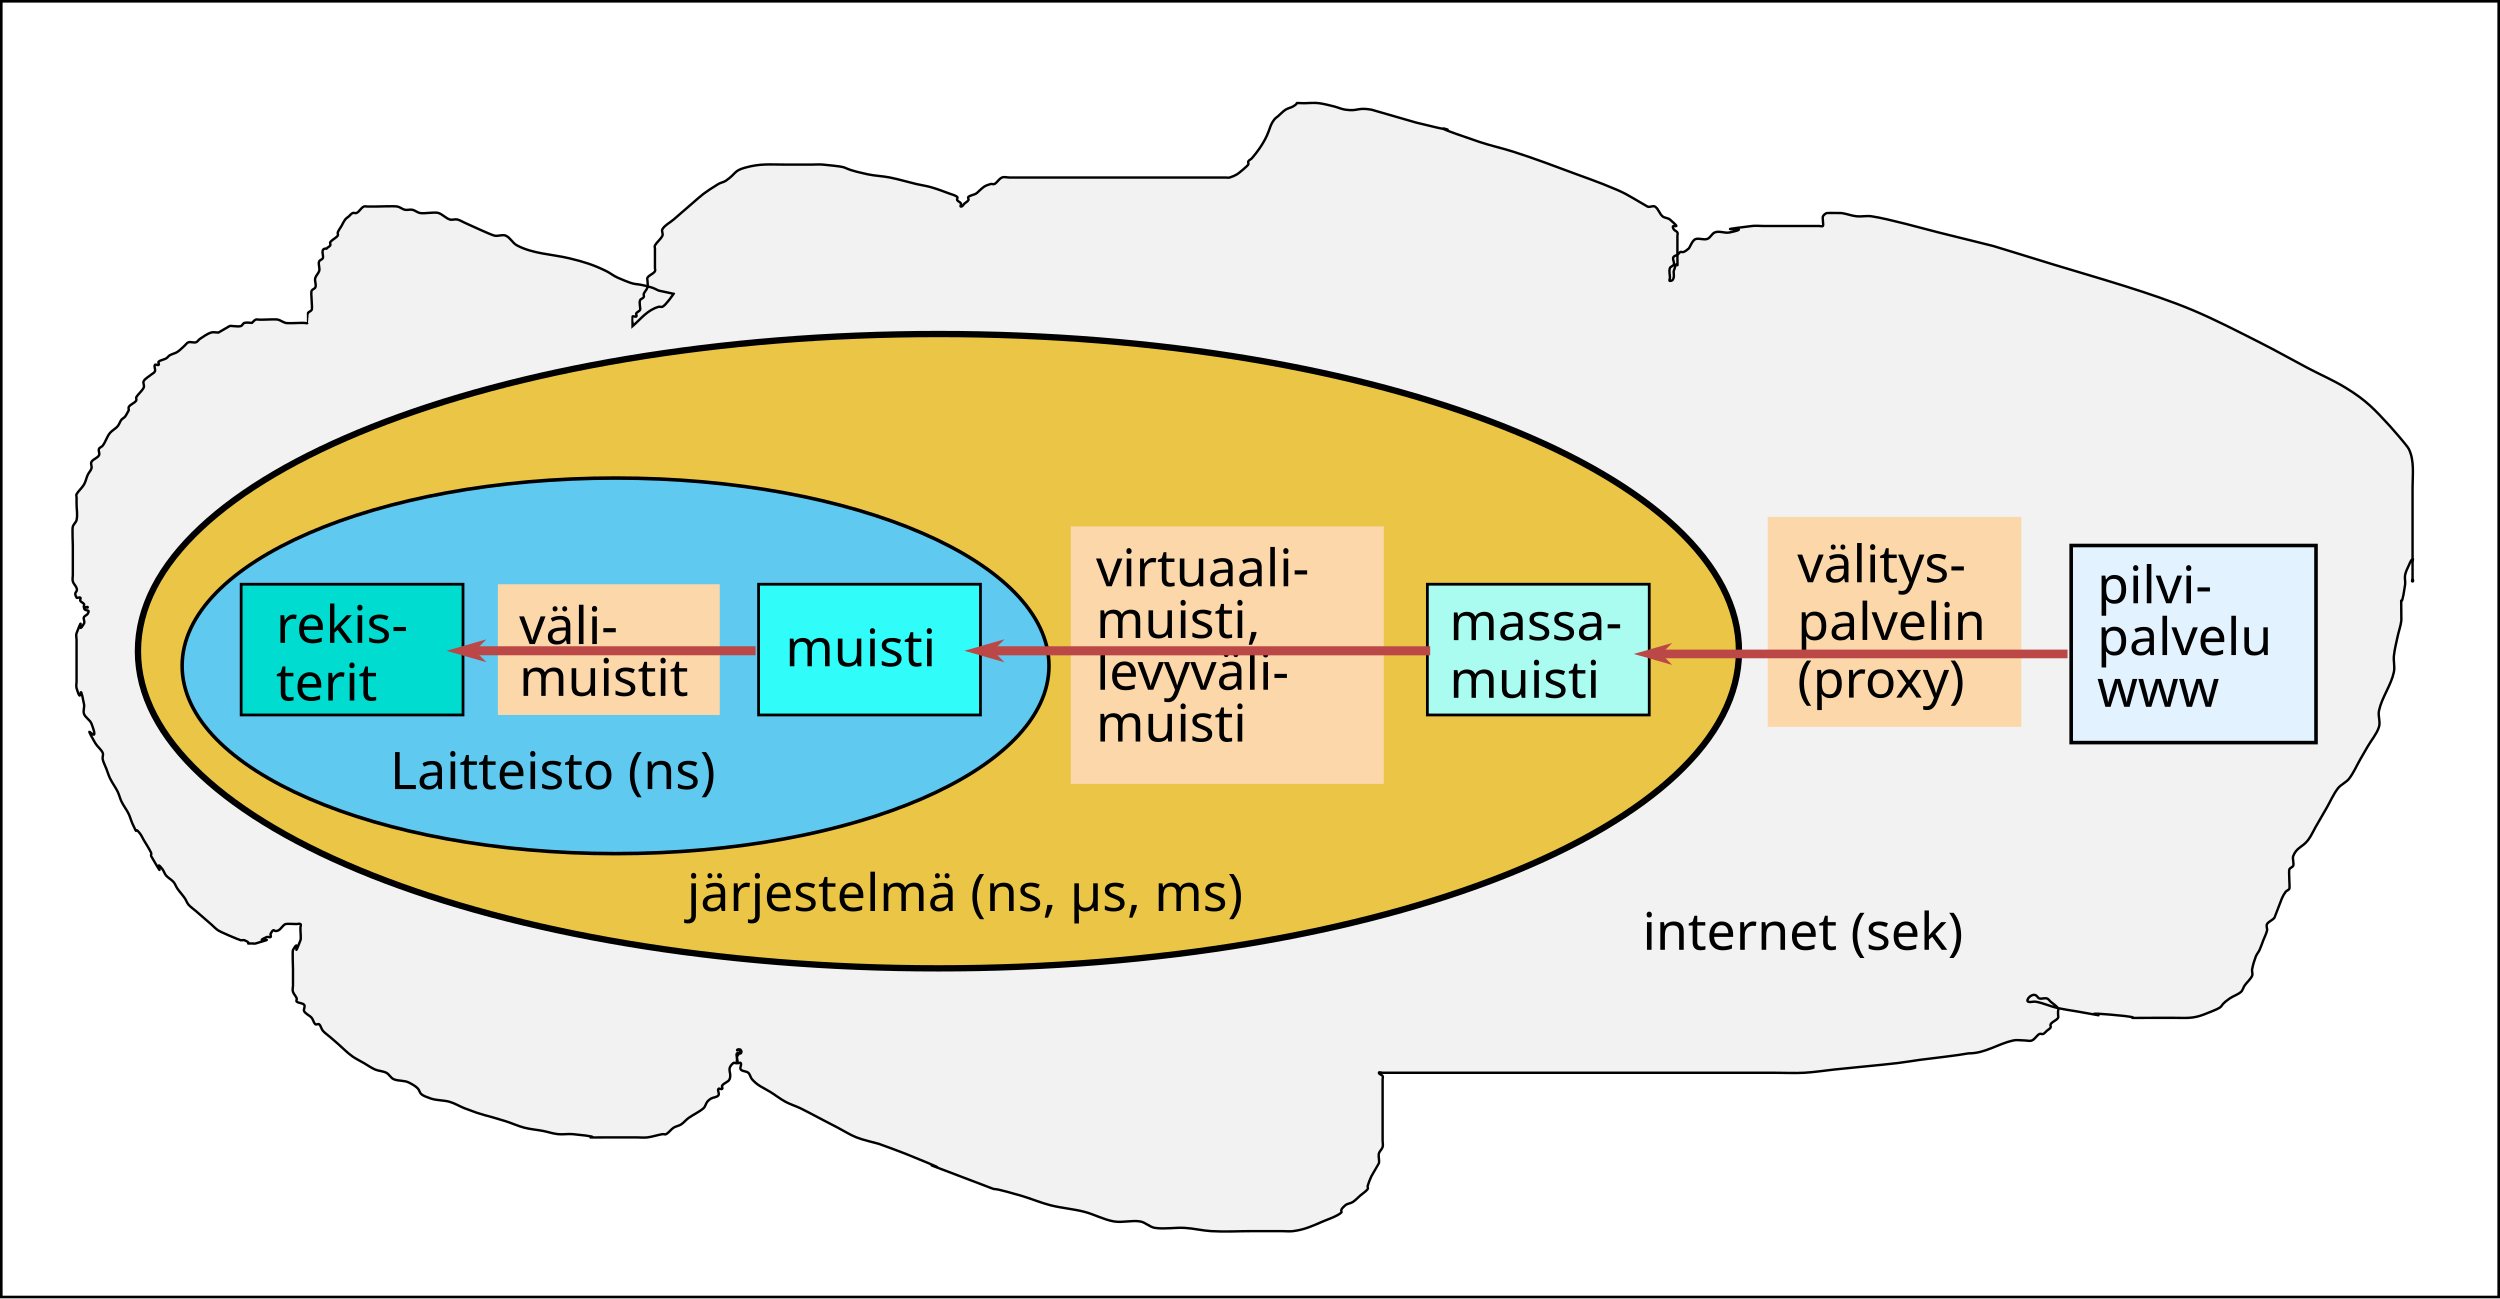
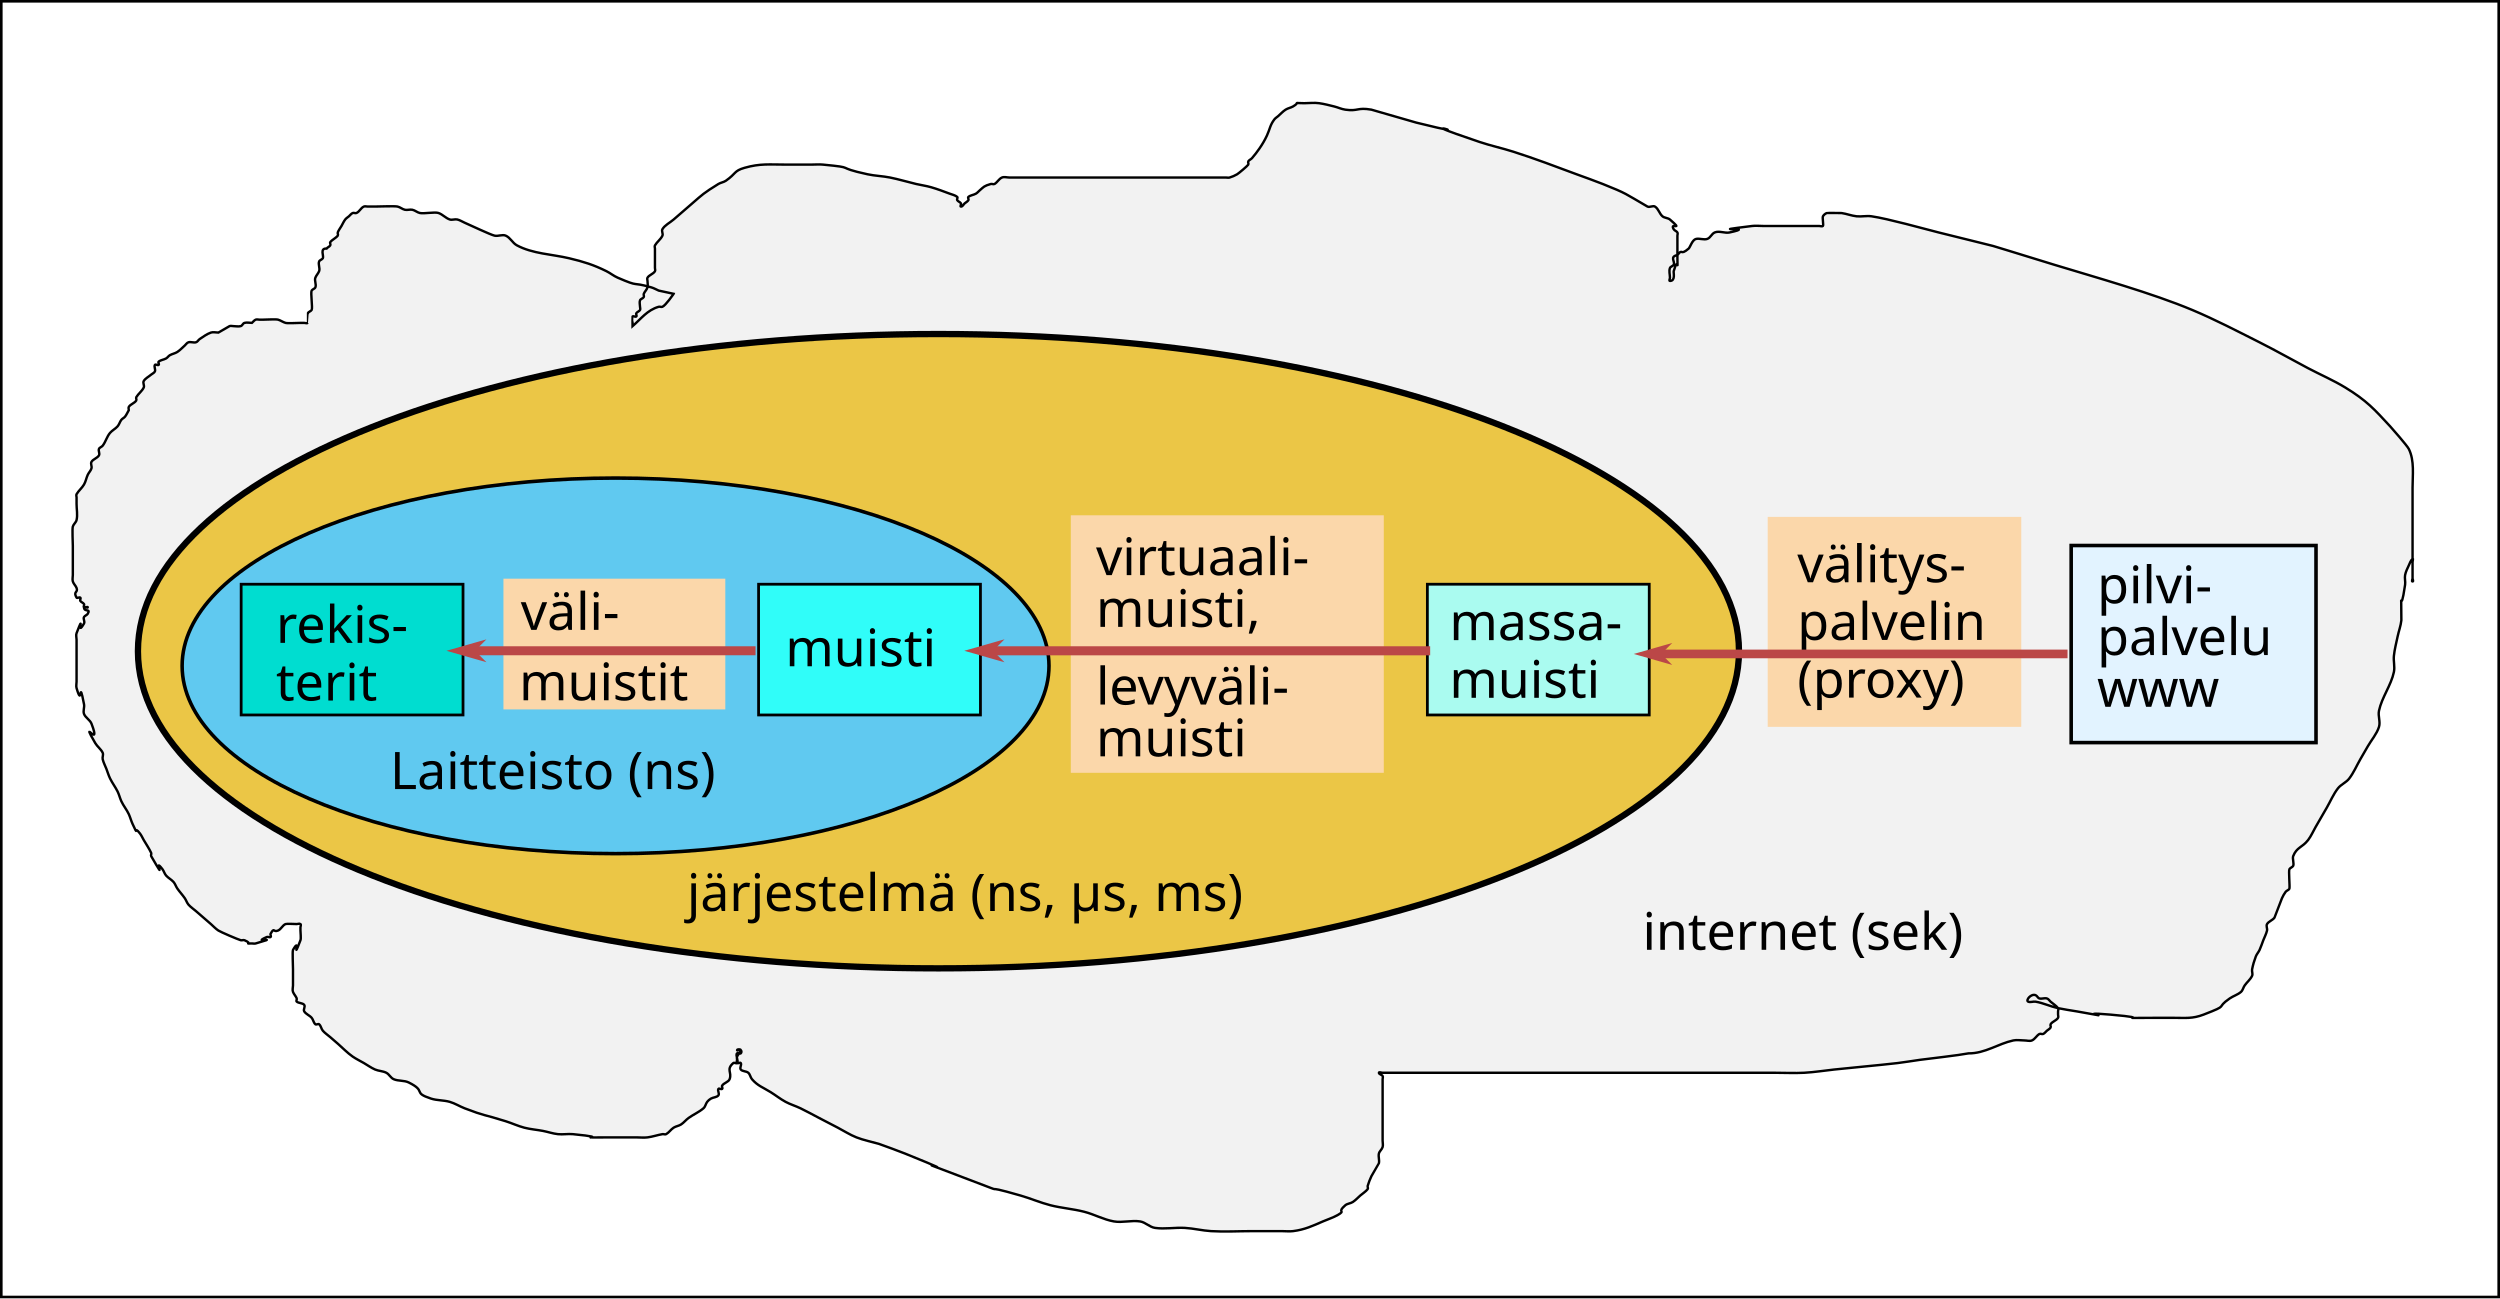
<svg xmlns="http://www.w3.org/2000/svg" id="svg66" version="1.1" viewBox="0 0 238.504 123.861" height="123.861mm" width="238.504mm">
  <defs id="defs60">
    <marker id="ExperimentalArrow" refX="5" refY="3" orient="auto-start-reverse">
      <path style="fill:context-stroke;stroke:#bb4747;stroke-opacity:1" d="M 10,3 0,6 V 0 Z" id="path5308" />
    </marker>
    <marker style="overflow:visible" id="Arrow2Mend" refX="0" refY="0" orient="auto">
      <path transform="scale(-0.6)" d="M 8.719,4.034 -2.207,0.016 8.719,-4.002 c -1.745,2.372 -1.735,5.617 -6e-7,8.035 z" style="fill:#bb4747;fill-opacity:1;fill-rule:evenodd;stroke:#bb4747;stroke-width:0.625;stroke-linejoin:round;stroke-opacity:1" id="path5082" />
    </marker>
    <marker style="overflow:visible" id="Arrow1Send" refX="0" refY="0" orient="auto">
      <path transform="matrix(-0.2,0,0,-0.2,-1.2,0)" style="fill:#bb4747;fill-opacity:1;fill-rule:evenodd;stroke:#bb4747;stroke-width:1pt;stroke-opacity:1" d="M 0,0 5,-5 -12.5,0 5,5 Z" id="path5070" />
    </marker>
    <marker style="overflow:visible" id="Arrow1Send-3" refX="0" refY="0" orient="auto">
      <path transform="matrix(-0.2,0,0,-0.2,-1.2,0)" style="fill:#bb4747;fill-opacity:1;fill-rule:evenodd;stroke:#bb4747;stroke-width:1pt;stroke-opacity:1" d="M 0,0 5,-5 -12.5,0 5,5 Z" id="path5070-7" />
    </marker>
    <marker style="overflow:visible" id="Arrow1Send-8" refX="0" refY="0" orient="auto">
      <path transform="matrix(-0.2,0,0,-0.2,-1.2,0)" style="fill:#bb4747;fill-opacity:1;fill-rule:evenodd;stroke:#bb4747;stroke-width:1pt;stroke-opacity:1" d="M 0,0 5,-5 -12.5,0 5,5 Z" id="path5070-2" />
    </marker>
  </defs>
  <g transform="translate(39.94004,-49.28978)" id="layer1">
    <path id="path5049" d="m 24.325,77.32 c -0.475,-0.103 -0.949,-0.206 -1.424,-0.308 -0.237,-0.103 -0.46,-0.236 -0.712,-0.308 -2.04,-0.589 -0.976,0.04 -3.204,-0.925 C 18.602,75.613 18.288,75.345 17.917,75.162 16.701,74.56 15.752,74.258 14.356,73.928 12.714,73.54 10.865,73.503 9.372,72.695 8.945,72.464 8.754,71.965 8.304,71.77 c -0.318,-0.138 -0.726,0.085 -1.068,0 C 6.801,71.663 5.004,70.804 4.388,70.537 4.151,70.434 3.933,70.284 3.676,70.228 c -0.23,-0.05 -0.492,0.076 -0.712,0 -0.397,-0.138 -0.671,-0.479 -1.068,-0.617 -0.357,-0.124 -1.378,0.087 -1.78,0 -0.257,-0.056 -0.455,-0.253 -0.712,-0.308 -0.23,-0.05 -0.482,0.05 -0.712,0 -0.257,-0.056 -0.455,-0.253 -0.712,-0.308 -0.29,-0.063 -1.763,0 -2.136,0 -0.237,0 -0.475,0 -0.712,0 -0.119,0 -0.25,-0.046 -0.356,0 -0.3,0.13 -0.412,0.487 -0.712,0.617 -0.106,0.046 -0.25,-0.046 -0.356,0 -0.15,0.065 -0.237,0.206 -0.356,0.308 -0.119,0.103 -0.263,0.187 -0.356,0.308 -0.147,0.191 -0.237,0.411 -0.356,0.617 -0.119,0.206 -0.272,0.399 -0.356,0.617 -0.038,0.098 0.066,0.223 0,0.308 -0.186,0.242 -0.526,0.375 -0.712,0.617 -0.066,0.086 0.053,0.216 0,0.308 -0.075,0.13 -0.263,0.187 -0.356,0.308 -0.674,-0.035 -0.237,0.719 -0.356,0.925 -0.075,0.13 -0.303,0.17 -0.356,0.308 -0.107,0.277 0.107,0.647 0,0.925 -0.084,0.218 -0.272,0.399 -0.356,0.617 -0.113,0.292 0.113,0.632 0,0.925 -0.053,0.138 -0.281,0.178 -0.356,0.308 -0.114,0.198 0.111,1.658 0,1.85 -0.075,0.13 -0.303,0.17 -0.356,0.308 -5.49e-4,0.001 3.49e-4,0.925 0,0.925 -0.084,0.073 -0.237,0 -0.356,0 -0.119,0 -0.237,0 -0.356,0 -0.309,0 -1.218,0.06 -1.424,0 -0.252,-0.073 -0.46,-0.236 -0.712,-0.308 -0.206,-0.06 -1.116,0 -1.424,0 -0.119,0 -0.237,0 -0.356,0 -0.119,0 -0.25,-0.046 -0.356,0 -0.15,0.065 -0.237,0.206 -0.356,0.308 -0.237,0 -0.487,-0.065 -0.712,0 -0.159,0.046 -0.197,0.262 -0.356,0.308 -0.225,0.065 -0.475,0 -0.712,0 -0.119,0 -0.25,-0.046 -0.356,0 -0.356,0.206 -0.712,0.411 -1.068,0.617 -0.237,0 -0.492,-0.076 -0.712,0 -0.397,0.138 -0.726,0.394 -1.068,0.617 -0.134,0.087 -0.197,0.262 -0.356,0.308 -0.225,0.065 -0.487,-0.065 -0.712,0 -0.159,0.046 -0.237,0.206 -0.356,0.308 -0.237,0.206 -0.444,0.442 -0.712,0.617 -0.212,0.138 -0.491,0.181 -0.712,0.308 -0.14,0.081 -0.216,0.228 -0.356,0.308 -0.221,0.127 -0.524,0.146 -0.712,0.308 -0.084,0.073 0.084,0.236 0,0.308 -0.084,0.073 -0.303,-0.092 -0.356,0 -0.106,0.184 0.075,0.422 0,0.617 -0.053,0.138 -0.237,0.206 -0.356,0.308 -0.237,0.206 -0.562,0.357 -0.712,0.617 -0.106,0.184 0.088,0.426 0,0.617 -0.159,0.344 -0.521,0.594 -0.712,0.925 -0.053,0.092 0.053,0.216 0,0.308 -0.15,0.26 -0.562,0.357 -0.712,0.617 -0.053,0.092 0,0.206 0,0.308 -0.119,0.206 -0.209,0.425 -0.356,0.617 -0.093,0.121 -0.263,0.187 -0.356,0.308 -0.147,0.191 -0.197,0.433 -0.356,0.617 -0.201,0.233 -0.511,0.384 -0.712,0.617 -0.318,0.368 -0.418,0.851 -0.712,1.233 -0.093,0.121 -0.303,0.17 -0.356,0.308 -0.075,0.195 0.106,0.433 0,0.617 -0.15,0.26 -0.562,0.357 -0.712,0.617 -0.106,0.184 0.058,0.417 0,0.617 -0.064,0.223 -0.257,0.403 -0.356,0.617 -0.139,0.302 -0.188,0.634 -0.356,0.925 -0.191,0.331 -0.521,0.594 -0.712,0.925 -0.053,0.092 0,0.206 0,0.308 0,0.206 0,0.411 0,0.617 0,0.514 0.116,1.038 0,1.542 -0.052,0.225 -0.292,0.394 -0.356,0.617 -0.07,0.243 0,1.529 0,1.85 0,0.719 0,1.439 0,2.158 0,0.206 0,0.411 0,0.617 0,0.206 -0.058,0.417 0,0.617 0.064,0.223 0.272,0.399 0.356,0.617 0.178,0.462 -0.356,0.308 0,0.925 0.053,0.092 0.272,-0.073 0.356,0 0.084,0.073 -0.053,0.216 0,0.308 0.075,0.13 0.281,0.178 0.356,0.308 0.053,0.092 -0.084,0.236 0,0.308 0.084,0.073 0.356,-0.103 0.356,0 0,0.103 -0.356,-0.103 -0.356,0 0,0.501 0.667,0.078 0.356,0.617 -0.075,0.13 -0.281,0.178 -0.356,0.308 -0.106,0.184 0.106,0.433 0,0.617 -0.815,1.411 0.148,-1.308 -0.712,0.925 -0.075,0.195 0,0.411 0,0.617 0,0.719 0,1.439 0,2.158 0,0.617 0,1.233 0,1.85 0,0.206 -0.058,0.417 0,0.617 0.581,2.013 0.191,-1.165 0.712,1.542 0.059,0.304 -0.113,0.632 0,0.925 0.135,0.352 0.577,0.573 0.712,0.925 0.999,2.595 -1.165,-0.785 0.356,1.85 0.191,0.331 0.553,0.581 0.712,0.925 0.088,0.191 -0.047,0.415 0,0.617 0.074,0.319 0.237,0.617 0.356,0.925 0.119,0.308 0.208,0.626 0.356,0.925 0.209,0.422 0.503,0.811 0.712,1.233 0.148,0.299 0.217,0.623 0.356,0.925 0.197,0.427 0.515,0.807 0.712,1.233 0.139,0.302 0.217,0.623 0.356,0.925 0.645,1.397 0.033,0.043 0.712,0.925 0.147,0.191 0.237,0.411 0.356,0.617 0.237,0.411 0.515,0.807 0.712,1.233 0.044,0.095 -0.053,0.216 0,0.308 1.679,2.908 0.067,-0.068 1.068,1.233 0.147,0.191 0.197,0.433 0.356,0.617 0.201,0.233 0.511,0.384 0.712,0.617 0.159,0.184 0.219,0.42 0.356,0.617 0.22,0.318 0.492,0.607 0.712,0.925 0.137,0.197 0.197,0.433 0.356,0.617 0.201,0.233 0.475,0.411 0.712,0.617 0.237,0.206 0.475,0.411 0.712,0.617 0.237,0.206 0.475,0.411 0.712,0.617 0.237,0.206 0.444,0.442 0.712,0.617 0.231,0.15 1.849,0.842 2.136,0.925 0.113,0.032 0.25,-0.046 0.356,0 0.88,0.381 -0.123,0.308 0.712,0.308 0.119,0 0.243,0.033 0.356,0 2.579,-0.744 -0.561,0.089 1.068,-0.617 0.106,-0.046 0.272,0.073 0.356,0 0.084,-0.073 -0.053,-0.216 0,-0.308 0.394,-0.682 0.221,-0.096 0.712,-0.308 0.3,-0.13 0.412,-0.487 0.712,-0.617 0.108,-0.047 0.908,0 1.068,0 0.119,0 0.272,-0.073 0.356,0 0.084,0.073 0,0.206 0,0.308 0,0.103 0,0.206 0,0.308 0,0.203 0.067,0.751 0,0.925 -0.86,2.233 0.103,-0.486 -0.712,0.925 -0.067,0.116 0,1.463 0,1.85 0,0.514 0,1.028 0,1.542 0,0.206 -0.075,0.422 0,0.617 0.084,0.218 0.272,0.399 0.356,0.617 0.038,0.098 -0.084,0.236 0,0.308 0.188,0.163 0.565,0.117 0.712,0.308 0.132,0.171 -0.106,0.433 0,0.617 0.15,0.26 0.511,0.384 0.712,0.617 0.159,0.184 0.168,0.454 0.356,0.617 0.084,0.073 0.272,-0.073 0.356,0 0.188,0.163 0.197,0.433 0.356,0.617 0.201,0.233 0.475,0.411 0.712,0.617 0.237,0.206 0.475,0.411 0.712,0.617 0.475,0.411 0.9,0.87 1.424,1.233 0.334,0.231 0.712,0.411 1.068,0.617 0.356,0.206 0.685,0.451 1.068,0.617 0.336,0.145 0.746,0.141 1.068,0.308 0.288,0.15 0.412,0.487 0.712,0.617 0.438,0.19 0.999,0.098 1.424,0.308 1.763,0.872 0.316,0.95 2.136,1.542 0.567,0.184 1.206,0.143 1.78,0.308 0.503,0.145 0.939,0.43 1.424,0.617 1.99,0.766 1.745,0.55 3.916,1.233 0.601,0.189 1.168,0.458 1.78,0.617 0.58,0.151 1.189,0.195 1.78,0.308 0.478,0.092 0.939,0.256 1.424,0.308 0.471,0.051 0.952,-0.045 1.424,0 4.251,0.409 -0.678,0.308 3.56,0.308 0.831,0 1.661,0 2.492,0 0.356,0 0.716,0.044 1.068,0 0.484,-0.06 0.944,-0.225 1.424,-0.308 0.116,-0.02 0.257,0.057 0.356,0 0.279,-0.161 0.444,-0.442 0.712,-0.617 0.212,-0.138 0.5,-0.17 0.712,-0.308 0.269,-0.174 0.454,-0.431 0.712,-0.617 0.456,-0.329 1.005,-0.562 1.424,-0.925 0.188,-0.163 0.209,-0.425 0.356,-0.617 0.093,-0.121 0.216,-0.228 0.356,-0.308 0.221,-0.127 0.565,-0.117 0.712,-0.308 0.132,-0.171 -0.106,-0.433 0,-0.617 0.053,-0.092 0.272,0.073 0.356,0 0.084,-0.073 -0.053,-0.216 0,-0.308 0.15,-0.26 0.606,-0.341 0.712,-0.617 0.253,-0.657 -0.364,-0.918 0.356,-1.542 0.084,-0.073 0.272,0.073 0.356,0 0.178,-0.154 -0.178,-0.771 0,-0.925 0.084,-0.073 0.272,0.073 0.356,0 0.084,-0.073 0.084,-0.236 0,-0.308 -0.084,-0.073 -0.356,0.103 -0.356,0 0,-0.103 0.356,-0.103 0.356,0 0,0.23 -0.272,0.399 -0.356,0.617 -0.038,0.098 0,0.206 0,0.308 0,0.103 -0.084,0.236 0,0.308 0.084,0.073 0.303,-0.092 0.356,0 0.106,0.184 -0.132,0.446 0,0.617 0.147,0.191 0.524,0.146 0.712,0.308 0.188,0.162 0.197,0.433 0.356,0.617 0.55,0.635 1.026,0.767 1.78,1.233 0.483,0.299 0.921,0.653 1.424,0.925 0.45,0.244 0.96,0.393 1.424,0.617 0.605,0.291 1.187,0.617 1.78,0.925 0.593,0.308 1.187,0.617 1.78,0.925 0.593,0.308 1.15,0.677 1.78,0.925 0.683,0.269 1.424,0.411 2.136,0.617 0.831,0.308 1.673,0.594 2.492,0.925 7.441,3.007 -2.028,-0.595 6.052,2.467 4.612,1.747 0.356,0.206 4.984,1.542 0.962,0.278 1.875,0.677 2.848,0.925 1.05,0.267 2.155,0.349 3.204,0.617 0.973,0.248 1.854,0.753 2.848,0.925 0.815,0.141 1.675,-0.129 2.492,0 0.522,0.082 0.901,0.541 1.424,0.617 0.936,0.135 1.901,-0.055 2.848,0 0.837,0.048 1.655,0.257 2.492,0.308 1.302,0.081 2.611,0 3.916,0 0.949,0 1.899,0 2.848,0 0.356,0 0.716,0.044 1.068,0 1.112,-0.138 1.883,-0.507 2.848,-0.925 0.475,-0.206 0.982,-0.362 1.424,-0.617 0.818,-0.472 -0.153,-0.176 0.712,-0.925 0.188,-0.163 0.5,-0.17 0.712,-0.308 0.269,-0.174 0.475,-0.411 0.712,-0.617 0.237,-0.206 0.526,-0.375 0.712,-0.617 0.066,-0.086 -0.029,-0.209 0,-0.308 0.091,-0.315 0.217,-0.623 0.356,-0.925 0.02,-0.043 0.709,-1.219 0.712,-1.233 0.07,-0.302 -0.07,-0.623 0,-0.925 0.052,-0.225 0.292,-0.394 0.356,-0.617 0.058,-0.199 0,-0.411 0,-0.617 0,-0.206 0,-0.411 0,-0.617 0,-1.028 0,-2.055 0,-3.083 0,-0.617 0,-1.233 0,-1.85 0,-0.103 0,-0.206 0,-0.308 0,-0.103 0.053,-0.216 0,-0.308 -0.075,-0.13 -0.356,-0.163 -0.356,-0.308 0,-0.103 0.237,0 0.356,0 0.237,0 0.475,0 0.712,0 1.068,0 2.136,0 3.204,0 4.272,0 8.544,0 12.817,0 4.984,0 9.969,0 14.953,0 1.899,0 3.798,0 5.696,0 0.949,0 1.901,0.051 2.848,0 0.955,-0.052 1.899,-0.206 2.848,-0.308 2.016,-0.218 4.039,-0.384 6.052,-0.617 0.716,-0.083 1.423,-0.213 2.136,-0.308 0.794,-0.106 3.74,-0.439 4.628,-0.617 1.584,0.014 2.816,-0.918 4.272,-1.233 0.345,-0.075 0.712,0 1.068,0 0.237,0 0.5,0.092 0.712,0 0.3,-0.13 0.433,-0.455 0.712,-0.617 0.099,-0.057 0.25,0.046 0.356,0 0.15,-0.065 0.237,-0.206 0.356,-0.308 0.119,-0.103 0.281,-0.178 0.356,-0.308 0.053,-0.092 -0.053,-0.216 0,-0.308 0.15,-0.26 0.562,-0.357 0.712,-0.617 0.053,-0.092 0,-0.206 0,-0.308 0,-0.103 0,-0.206 0,-0.308 0,-0.103 0.066,-0.223 0,-0.308 -0.186,-0.242 -0.475,-0.411 -0.712,-0.617 -0.119,-0.103 -0.197,-0.262 -0.356,-0.308 -0.225,-0.065 -0.487,0.065 -0.712,0 -0.159,-0.046 -0.206,-0.243 -0.356,-0.308 -0.436,-0.189 -0.988,0.497 -0.712,0.617 0.212,0.092 0.479,-0.04 0.712,0 0.736,0.127 1.408,0.459 2.136,0.617 0.587,0.127 1.187,0.206 1.78,0.308 4.832,0.837 -0.854,-0.043 3.204,0.308 4.731,0.41 -0.452,0.308 4.272,0.308 0.593,0 1.187,0 1.78,0 1.113,0 1.788,0.1 2.848,-0.308 2.556,-0.984 1.054,-0.545 2.492,-1.542 0.334,-0.231 0.765,-0.355 1.068,-0.617 0.188,-0.163 0.219,-0.42 0.356,-0.617 0.22,-0.318 0.553,-0.581 0.712,-0.925 0.088,-0.191 -0.039,-0.414 0,-0.617 0.081,-0.418 0.201,-0.831 0.356,-1.233 0.084,-0.218 0.257,-0.403 0.356,-0.617 0.139,-0.302 0.237,-0.617 0.356,-0.925 0.119,-0.308 0.282,-0.606 0.356,-0.925 0.046,-0.202 -0.106,-0.433 0,-0.617 0.15,-0.26 0.539,-0.367 0.712,-0.617 0.007,-0.01 0.694,-1.81 0.712,-1.85 0.099,-0.213 0.209,-0.425 0.356,-0.617 0.093,-0.121 0.315,-0.167 0.356,-0.308 0.052,-0.181 -0.087,-1.699 0,-1.85 0.075,-0.13 0.281,-0.178 0.356,-0.308 0.105,-0.182 -0.082,-0.713 0,-0.925 0.334,-0.867 0.874,-0.827 1.424,-1.542 0.294,-0.382 0.475,-0.822 0.712,-1.233 0.356,-0.617 0.712,-1.233 1.068,-1.85 0.356,-0.617 0.626,-1.276 1.068,-1.85 0.279,-0.363 0.789,-0.562 1.068,-0.925 0.442,-0.574 0.712,-1.233 1.068,-1.85 0.237,-0.411 0.475,-0.822 0.712,-1.233 0.356,-0.617 0.859,-1.185 1.068,-1.85 0.156,-0.496 -0.106,-1.036 0,-1.542 0.269,-1.279 1.156,-2.421 1.424,-3.7 0.106,-0.506 -0.054,-1.03 0,-1.542 0.065,-0.623 0.227,-1.235 0.356,-1.85 0.108,-0.516 0.301,-1.02 0.356,-1.542 0,-3.889 -0.14,0.043 0.356,-3.392 0.044,-0.306 -0.058,-0.621 0,-0.925 0.062,-0.321 0.217,-0.623 0.356,-0.925 0.099,-0.213 0.168,-0.454 0.356,-0.617 0.084,-0.073 0,0.206 0,0.308 0,0.206 0,0.411 0,0.617 0,0.308 0,0.617 0,0.925 0,0.103 0.119,0.308 0,0.308 -0.119,0 0,-0.206 0,-0.308 0,-0.206 0,-0.411 0,-0.617 0,-0.617 0,-1.233 0,-1.85 0,-2.055 0,-4.111 0,-6.166 0,-1.192 0.196,-2.584 -0.356,-3.7 -0.167,-0.337 -1.668,-2.037 -1.78,-2.158 -1.5,-1.624 -2.234,-2.454 -4.272,-3.7 -1.131,-0.691 -2.378,-1.227 -3.56,-1.85 -1.547,-0.816 -3.062,-1.679 -4.628,-2.467 -2.113,-1.063 -4.21,-2.159 -6.408,-3.083 -3.847,-1.618 -9.215,-3.112 -13.173,-4.317 -8.756,-2.664 -3.128,-1.086 -11.037,-3.083 -1.379,-0.348 -4.821,-1.313 -6.408,-1.542 -0.468,-0.068 -0.953,0.051 -1.424,0 -0.486,-0.053 -0.941,-0.239 -1.424,-0.308 -0.002,-2.17e-4 -1.377,-0.021 -1.424,0 -0.15,0.065 -0.281,0.178 -0.356,0.308 -0.071,0.122 0.073,0.862 0,0.925 -0.084,0.073 -0.237,0 -0.356,0 -0.237,0 -0.475,0 -0.712,0 -1.068,0 -2.136,0 -3.204,0 -0.475,0 -0.949,0 -1.424,0 -0.356,0 -0.716,-0.044 -1.068,0 -4.946,0.612 0.784,-0.016 -2.136,0.617 -0.461,0.1 -0.999,-0.184 -1.424,0 -0.3,0.13 -0.4,0.509 -0.712,0.617 -0.331,0.115 -0.723,-0.075 -1.068,0 -0.364,0.079 -0.566,0.798 -0.712,0.925 -0.865,0.749 -0.523,-0.092 -1.068,0.617 -0.784,0.155 -0.188,0.634 -0.356,0.925 -0.075,0.13 -0.303,0.17 -0.356,0.308 -0.113,0.293 0,0.617 0,0.925 0,0.103 -0.119,0.308 0,0.308 0.548,0 0.321,-0.805 0.356,-0.925 0.462,-1.601 0.356,0.329 0.356,-1.233 0,-0.411 0,-0.822 0,-1.233 0,-0.308 0,-0.617 0,-0.925 0,-0.103 0.053,-0.216 0,-0.308 -0.075,-0.13 -0.281,-0.178 -0.356,-0.308 -0.438,-0.759 1.033,0.278 -0.356,-0.925 -0.188,-0.162 -0.524,-0.146 -0.712,-0.308 -0.303,-0.262 -0.37,-0.703 -0.712,-0.925 -0.19,-0.123 -0.5,0.092 -0.712,0 -2.214,-1.278 -1.915,-1.216 -4.272,-2.158 -0.821,-0.328 -1.661,-0.617 -2.492,-0.925 -2.034,-0.755 -3.963,-1.492 -6.052,-2.158 -1.056,-0.337 -2.155,-0.572 -3.204,-0.925 -7.952,-2.678 1.156,-0.066 -6.052,-1.85 -0.034,-0.008 -4.26,-1.231 -4.272,-1.233 -1.385,-0.24 -1.246,0.18 -2.492,0 -0.37,-0.053 -0.707,-0.219 -1.068,-0.308 -0.47,-0.116 -0.941,-0.239 -1.424,-0.308 -0.468,-0.068 -0.949,0 -1.424,0 -1.25,0 -0.282,-0.145 -1.068,0.308 -0.221,0.127 -0.5,0.17 -0.712,0.308 -0.269,0.174 -0.475,0.411 -0.712,0.617 -0.119,0.103 -0.263,0.187 -0.356,0.308 -0.417,0.542 -0.423,0.915 -0.712,1.542 -0.197,0.427 -0.439,0.839 -0.712,1.233 -0.22,0.318 -0.455,0.629 -0.712,0.925 -0.101,0.116 -0.281,0.178 -0.356,0.308 -0.053,0.092 0.053,0.216 0,0.308 -0.074,0.128 -0.917,0.838 -1.068,0.925 -0.221,0.127 -0.46,0.236 -0.712,0.308 -0.113,0.033 -0.237,0 -0.356,0 -0.356,0 -0.712,0 -1.068,0 -1.305,0 -2.611,0 -3.916,0 -3.798,0 -7.595,0 -11.393,0 -0.949,0 -1.899,0 -2.848,0 -0.475,0 -0.949,0 -1.424,0 -0.237,0 -0.5,-0.092 -0.712,0 -0.3,0.13 -0.433,0.455 -0.712,0.617 -0.099,0.057 -0.243,-0.033 -0.356,0 -0.647,0.187 -0.661,0.264 -1.068,0.617 -0.119,0.103 -0.216,0.228 -0.356,0.308 -0.221,0.127 -0.524,0.146 -0.712,0.308 -0.084,0.073 0.053,0.216 0,0.308 -0.075,0.13 -0.237,0.206 -0.356,0.308 -0.119,0.103 -0.188,0.308 -0.356,0.308 -0.119,0 0.053,-0.216 0,-0.308 -0.075,-0.13 -0.281,-0.178 -0.356,-0.308 -0.053,-0.092 0.084,-0.236 0,-0.308 -0.188,-0.162 -0.468,-0.218 -0.712,-0.308 -0.587,-0.218 -1.174,-0.442 -1.78,-0.617 -0.464,-0.134 -0.952,-0.197 -1.424,-0.308 -0.834,-0.197 -1.65,-0.448 -2.492,-0.617 -0.703,-0.141 -1.436,-0.157 -2.136,-0.308 -3.317,-0.718 -0.918,-0.602 -4.272,-0.925 -0.354,-0.034 -0.712,0 -1.068,0 -0.831,0 -1.661,0 -2.492,0 -1.506,0 -2.427,-0.121 -3.916,0.308 -1.031,0.298 -0.774,0.536 -1.78,1.233 -0.207,0.144 -0.496,0.175 -0.712,0.308 -1.43,0.884 -1.513,1.002 -2.492,1.85 -0.593,0.514 -1.187,1.028 -1.78,1.542 -0.356,0.308 -0.843,0.535 -1.068,0.925 -0.106,0.184 0.088,0.426 0,0.617 -0.159,0.344 -0.521,0.594 -0.712,0.925 -0.053,0.092 0,0.206 0,0.308 0,0.514 0,1.028 0,1.542 0,0.103 0,0.206 0,0.308 0,0.103 0.053,0.216 0,0.308 -0.15,0.26 -0.562,0.357 -0.712,0.617 -0.053,0.092 0,0.206 0,0.308 0,0.206 0.058,0.417 0,0.617 -0.064,0.223 -0.272,0.399 -0.356,0.617 -0.038,0.098 0.053,0.216 0,0.308 -0.075,0.13 -0.303,0.17 -0.356,0.308 -0.075,0.195 0,0.411 0,0.617 0,0.103 0.053,0.216 0,0.308 -0.075,0.13 -0.281,0.178 -0.356,0.308 -0.053,0.092 0.084,0.236 0,0.308 -0.084,0.073 -0.272,-0.073 -0.356,0 -0.011,0.01 0,0.85 0,0.925 0.811,-0.703 1.395,-1.533 2.492,-1.85 0.113,-0.033 0.25,0.046 0.356,0 0.321,-0.139 1.028,-1.181 1.068,-1.233 z" style="fill:#000000;fill-opacity:0.053;stroke:#000000;stroke-width:0.232px;stroke-linecap:butt;stroke-linejoin:miter;stroke-opacity:1" />
    <ellipse style="fill:#ebc646;fill-opacity:1;stroke:#000000;stroke-width:0.603;stroke-miterlimit:4;stroke-dasharray:none;stroke-opacity:1" ry="30.258" rx="76.371" cy="111.414" cx="49.59" id="path3773-8" />
    <ellipse style="fill:#60c9f0;fill-opacity:1;stroke:#000000;stroke-width:0.341;stroke-miterlimit:4;stroke-dasharray:none;stroke-opacity:1" ry="17.916" rx="41.35" cy="112.812" cx="18.785" id="path3773" />
    <g transform="translate(-44.52562,69.9634)" id="g4863">
      <rect style="fill:#00ddd0;fill-opacity:1;stroke:#000000;stroke-width:0.265;stroke-miterlimit:4;stroke-dasharray:none;stroke-opacity:1" id="rect4590" width="21.167" height="12.473" x="27.592" y="35.062" />
      <text xml:space="preserve" style="font-style:normal;font-weight:normal;font-size:10.583px;line-height:0.5;font-family:sans-serif;letter-spacing:0px;word-spacing:0px;fill:#000000;fill-opacity:1;stroke:none;stroke-width:0.265" x="30.918" y="40.657" id="text4582">
        <tspan x="30.918" y="40.657" style="font-size:4.939px;line-height:0.5;stroke-width:0.265" id="tspan4584">rekis-</tspan>
        <tspan x="30.918" y="46.159" style="font-size:4.939px;line-height:0.5;stroke-width:0.265" id="tspan4588">terit</tspan>
      </text>
    </g>
    <text id="text4582-3" y="124.568" x="-2.735" style="font-style:normal;font-variant:normal;font-weight:normal;font-stretch:normal;font-size:4.939px;line-height:0.5;font-family:sans-serif;-inkscape-font-specification:'sans-serif, Normal';font-variant-ligatures:normal;font-variant-caps:normal;font-variant-numeric:normal;font-feature-settings:normal;text-align:start;letter-spacing:0px;word-spacing:0px;writing-mode:lr-tb;text-anchor:start;fill:#000000;fill-opacity:1;stroke:none;stroke-width:0.265" xml:space="preserve">
      <tspan y="124.568" x="-2.735" id="tspan4613">Laitteisto (ns)</tspan>
    </text>
-     <g transform="translate(-43.08931,92.83096)" id="g4874">
-       <rect style="fill:#fbd7aa;fill-opacity:1;stroke:none;stroke-width:0.265;stroke-miterlimit:4;stroke-dasharray:none;stroke-opacity:1" id="rect4590-8-0" width="21.167" height="12.473" x="50.649" y="12.195" />
-       <text xml:space="preserve" style="font-style:normal;font-variant:normal;font-weight:normal;font-stretch:normal;font-size:4.939px;line-height:1;font-family:sans-serif;-inkscape-font-specification:'sans-serif, Normal';font-variant-ligatures:normal;font-variant-caps:normal;font-variant-numeric:normal;font-feature-settings:normal;text-align:start;letter-spacing:0px;word-spacing:0px;writing-mode:lr-tb;text-anchor:start;fill:#000000;fill-opacity:1;stroke:none;stroke-width:0.265" x="52.676" y="17.903" id="text4582-1">
-         <tspan id="tspan4657" x="52.676" y="17.903">väli-</tspan>
-         <tspan id="tspan4659" x="52.676" y="22.842">muistit</tspan>
-       </text>
-     </g>
+     <rect y="104.497" x="8.089" height="12.473" width="21.167" id="rect4590-8-0" style="fill:#fbd7aa;fill-opacity:1;stroke:none;stroke-width:0.265;stroke-miterlimit:4;stroke-dasharray:none;stroke-opacity:1" />
+     <text id="text4582-1" y="116.096" x="9.587" style="font-style:normal;font-variant:normal;font-weight:normal;font-stretch:normal;font-size:4.939px;line-height:1;font-family:sans-serif;-inkscape-font-specification:'sans-serif, Normal';font-variant-ligatures:normal;font-variant-caps:normal;font-variant-numeric:normal;font-feature-settings:normal;text-align:start;letter-spacing:0px;word-spacing:0px;writing-mode:lr-tb;text-anchor:start;fill:#000000;fill-opacity:1;stroke:none;stroke-width:0.265" xml:space="preserve">
+       <tspan y="116.096" x="9.587" id="tspan1001">muistit</tspan>
+     </text>
    <g transform="translate(74.83929,-65.61667)" id="g5029">
      <g id="g5009" transform="translate(-8.315476,4.535715)">
        <g transform="translate(0,-3.704167)" id="g5038">
          <rect style="fill:#fbd7aa;fill-opacity:1;stroke:none;stroke-width:0.359;stroke-miterlimit:4;stroke-dasharray:none;stroke-opacity:1" id="rect4590-8-0-3" width="24.19" height="20.033" x="62.177" y="163.385" />
          <text xml:space="preserve" style="font-style:normal;font-weight:normal;font-size:10.583px;line-height:0.5;font-family:sans-serif;letter-spacing:0px;word-spacing:0px;fill:#000000;fill-opacity:1;stroke:none;stroke-width:0.265" x="64.999" y="169.623" id="text4582-1-5">
            <tspan x="64.999" y="169.623" style="font-size:4.939px;line-height:0.5;stroke-width:0.265" id="tspan4584-4-0">välitys-</tspan>
            <tspan x="64.999" y="175.125" style="font-size:4.939px;line-height:0.5;stroke-width:0.265" id="tspan5031">palvelin</tspan>
            <tspan x="64.999" y="180.627" style="font-size:4.939px;line-height:0.5;stroke-width:0.265" id="tspan4588-0-7">(proxy)</tspan>
          </text>
        </g>
      </g>
    </g>
    <text id="text4582-1-5-68" y="136.198" x="25.593" style="font-style:normal;font-variant:normal;font-weight:normal;font-stretch:normal;font-size:4.939px;line-height:0.5;font-family:sans-serif;-inkscape-font-specification:'sans-serif, Normal';font-variant-ligatures:normal;font-variant-caps:normal;font-variant-numeric:normal;font-feature-settings:normal;text-align:start;letter-spacing:0px;word-spacing:0px;writing-mode:lr-tb;text-anchor:start;fill:#000000;fill-opacity:1;stroke:none;stroke-width:0.265" xml:space="preserve">
      <tspan y="136.198" x="25.593" id="tspan915">järjestelmä (ns, μs, ms)</tspan>
    </text>
    <text id="text4582-1-5-0" y="139.902" x="116.76" style="font-style:normal;font-weight:normal;font-size:10.583px;line-height:0.5;font-family:sans-serif;letter-spacing:0px;word-spacing:0px;fill:#000000;fill-opacity:1;stroke:none;stroke-width:0.265" xml:space="preserve">
      <tspan id="tspan4588-0-7-2" style="font-size:4.939px;line-height:0.5;stroke-width:0.265" y="139.902" x="116.76">internet (sek)</tspan>
    </text>
    <g transform="translate(-2.116667,26.08036)" id="g4895">
-       <g transform="translate(-38.85597,-66.90179)" id="g4963">
-         <rect y="140.329" x="103.188" height="24.568" width="29.86" id="rect4590-8-0-3-3" style="fill:#fbd7aa;fill-opacity:1;stroke:none;stroke-width:0.442;stroke-miterlimit:4;stroke-dasharray:none;stroke-opacity:1" />
-         <text id="text4582-1-5-6" y="146.037" x="105.593" style="font-style:normal;font-variant:normal;font-weight:normal;font-stretch:normal;font-size:4.939px;line-height:0.5;font-family:sans-serif;-inkscape-font-specification:'sans-serif, Normal';font-variant-ligatures:normal;font-variant-caps:normal;font-variant-numeric:normal;font-feature-settings:normal;text-align:start;letter-spacing:0px;word-spacing:0px;writing-mode:lr-tb;text-anchor:start;fill:#000000;fill-opacity:1;stroke:none;stroke-width:0.265" xml:space="preserve">
-           <tspan y="146.037" x="105.593" id="tspan8452">virtuaali-</tspan>
-           <tspan y="148.506" x="105.593" id="tspan8454" />
-           <tspan y="150.976" x="105.593" id="tspan8456">muisti,</tspan>
-           <tspan y="153.445" x="105.593" id="tspan8458" />
-           <tspan y="155.915" x="105.593" id="tspan8460">levyväli-</tspan>
-           <tspan y="158.384" x="105.593" id="tspan8462" />
-           <tspan y="160.853" x="105.593" id="tspan8464">muisti</tspan>
+       <g transform="translate(0,-1.058333)" id="g957">
+         <rect y="73.427" x="64.332" height="24.568" width="29.86" id="rect4590-8-0-3-3" style="fill:#fbd7aa;fill-opacity:1;stroke:none;stroke-width:0.442;stroke-miterlimit:4;stroke-dasharray:none;stroke-opacity:1" />
+         <text id="text4582-1-5-6" y="79.135" x="66.737" style="font-style:normal;font-variant:normal;font-weight:normal;font-stretch:normal;font-size:4.939px;line-height:0.5;font-family:sans-serif;-inkscape-font-specification:'sans-serif, Normal';font-variant-ligatures:normal;font-variant-caps:normal;font-variant-numeric:normal;font-feature-settings:normal;text-align:start;letter-spacing:0px;word-spacing:0px;writing-mode:lr-tb;text-anchor:start;fill:#000000;fill-opacity:1;stroke:none;stroke-width:0.265" xml:space="preserve">
+           <tspan id="tspan931" x="66.737" y="79.135">virtuaali-</tspan>
+           <tspan id="tspan933" x="66.737" y="81.604" />
+           <tspan id="tspan935" x="66.737" y="84.074">muisti,</tspan>
+           <tspan id="tspan937" x="66.737" y="86.543" />
+           <tspan id="tspan939" x="66.737" y="89.013" />
+           <tspan id="tspan941" x="66.737" y="91.482">levyväli-</tspan>
+           <tspan id="tspan943" x="66.737" y="93.952" />
+           <tspan id="tspan945" x="66.737" y="96.421">muisti</tspan>
        </text>
      </g>
    </g>
    <g transform="translate(12.7,68.64048)" id="g4880">
      <rect style="fill:#aafbf0;fill-opacity:1;stroke:#000000;stroke-width:0.265;stroke-miterlimit:4;stroke-dasharray:none;stroke-opacity:1" id="rect4590-8" width="21.167" height="12.473" x="83.533" y="36.385" />
      <text xml:space="preserve" style="font-style:normal;font-weight:normal;font-size:10.583px;line-height:0.5;font-family:sans-serif;letter-spacing:0px;word-spacing:0px;fill:#000000;fill-opacity:1;stroke:none;stroke-width:0.265" x="85.636" y="41.716" id="text4582-9">
        <tspan x="85.636" y="41.716" style="font-size:4.939px;line-height:0.5;stroke-width:0.265" id="tspan4588-8">massa-</tspan>
        <tspan x="85.636" y="47.218" style="font-size:4.939px;line-height:0.5;stroke-width:0.265" id="tspan4855">muisti</tspan>
      </text>
    </g>
    <g transform="translate(-23.51013,43.31608)" id="g4868">
      <rect style="fill:#30fdf9;fill-opacity:1;stroke:#000000;stroke-width:0.265;stroke-miterlimit:4;stroke-dasharray:none;stroke-opacity:1" id="rect4590-8-1" width="21.167" height="12.473" x="55.94" y="61.71" />
      <text xml:space="preserve" style="font-style:normal;font-weight:normal;font-size:10.583px;line-height:0.5;font-family:sans-serif;letter-spacing:0px;word-spacing:0px;fill:#000000;fill-opacity:1;stroke:none;stroke-width:0.265" x="58.497" y="69.535" id="text4582-37">
        <tspan x="58.497" y="69.535" style="font-size:4.939px;line-height:0.5;stroke-width:0.265" id="tspan4588-6">muisti</tspan>
      </text>
    </g>
    <g transform="translate(5.442857,-53.90937)" id="g4886">
      <g transform="translate(31.22899,61.73348)" id="g5047">
        <rect y="93.508" x="120.982" height="18.803" width="23.357" id="rect4590-8-1-7" style="fill:#e2f3ff;fill-opacity:1;stroke:#000000;stroke-width:0.342;stroke-miterlimit:4;stroke-dasharray:none;stroke-opacity:1" />
        <text id="text4582-18" y="99.017" x="123.46" style="font-style:normal;font-variant:normal;font-weight:normal;font-stretch:normal;font-size:4.939px;line-height:1;font-family:sans-serif;-inkscape-font-specification:'sans-serif, Normal';font-variant-ligatures:normal;font-variant-caps:normal;font-variant-numeric:normal;font-feature-settings:normal;text-align:start;letter-spacing:0px;word-spacing:0px;writing-mode:lr-tb;text-anchor:start;fill:#000000;fill-opacity:1;stroke:none;stroke-width:0.265" xml:space="preserve">
          <tspan y="99.017" x="123.46" id="tspan4849">pilvi-</tspan>
          <tspan y="103.956" x="123.46" id="tspan5040">palvelu</tspan>
          <tspan id="tspan4851" y="108.895" x="123.46">www</tspan>
        </text>
      </g>
    </g>
    <rect y="49.414" x="-39.816" height="123.612" width="238.255" id="rect5051" style="fill:none;fill-opacity:0.053;stroke:#000000;stroke-width:0.249;stroke-miterlimit:4;stroke-dasharray:none;stroke-opacity:1" />
    <path id="path5053" d="m 32.141,111.376 c -27.958,0 -27.958,0 -27.958,0" style="fill:none;stroke:#bb4747;stroke-width:0.859;stroke-linecap:butt;stroke-linejoin:miter;stroke-miterlimit:4;stroke-dasharray:none;stroke-opacity:1;marker-end:url(#Arrow1Send)" />
    <path id="path5053-2" d="m 157.307,111.678 c -39.908,0 -39.908,0 -39.908,0" style="fill:none;stroke:#bb4747;stroke-width:0.826;stroke-linecap:butt;stroke-linejoin:miter;stroke-miterlimit:4;stroke-dasharray:none;stroke-opacity:1;marker-end:url(#Arrow1Send-3)" />
    <path id="path5053-9" d="m 96.5,111.376 c -42.903,0 -42.903,0 -42.903,0" style="fill:none;stroke:#bb4747;stroke-width:0.864;stroke-linecap:butt;stroke-linejoin:miter;stroke-miterlimit:4;stroke-dasharray:none;stroke-opacity:1;marker-end:url(#Arrow1Send-8)" />
+     <text id="text4582-1-7" y="109.38" x="9.742" style="font-style:normal;font-variant:normal;font-weight:normal;font-stretch:normal;font-size:4.939px;line-height:1;font-family:sans-serif;-inkscape-font-specification:'sans-serif, Normal';font-variant-ligatures:normal;font-variant-caps:normal;font-variant-numeric:normal;font-feature-settings:normal;text-align:start;letter-spacing:0px;word-spacing:0px;writing-mode:lr-tb;text-anchor:start;fill:#000000;fill-opacity:1;stroke:none;stroke-width:0.265" xml:space="preserve">
+       <tspan y="109.38" x="9.742" id="tspan999">väli-</tspan>
+     </text>
  </g>
</svg>
